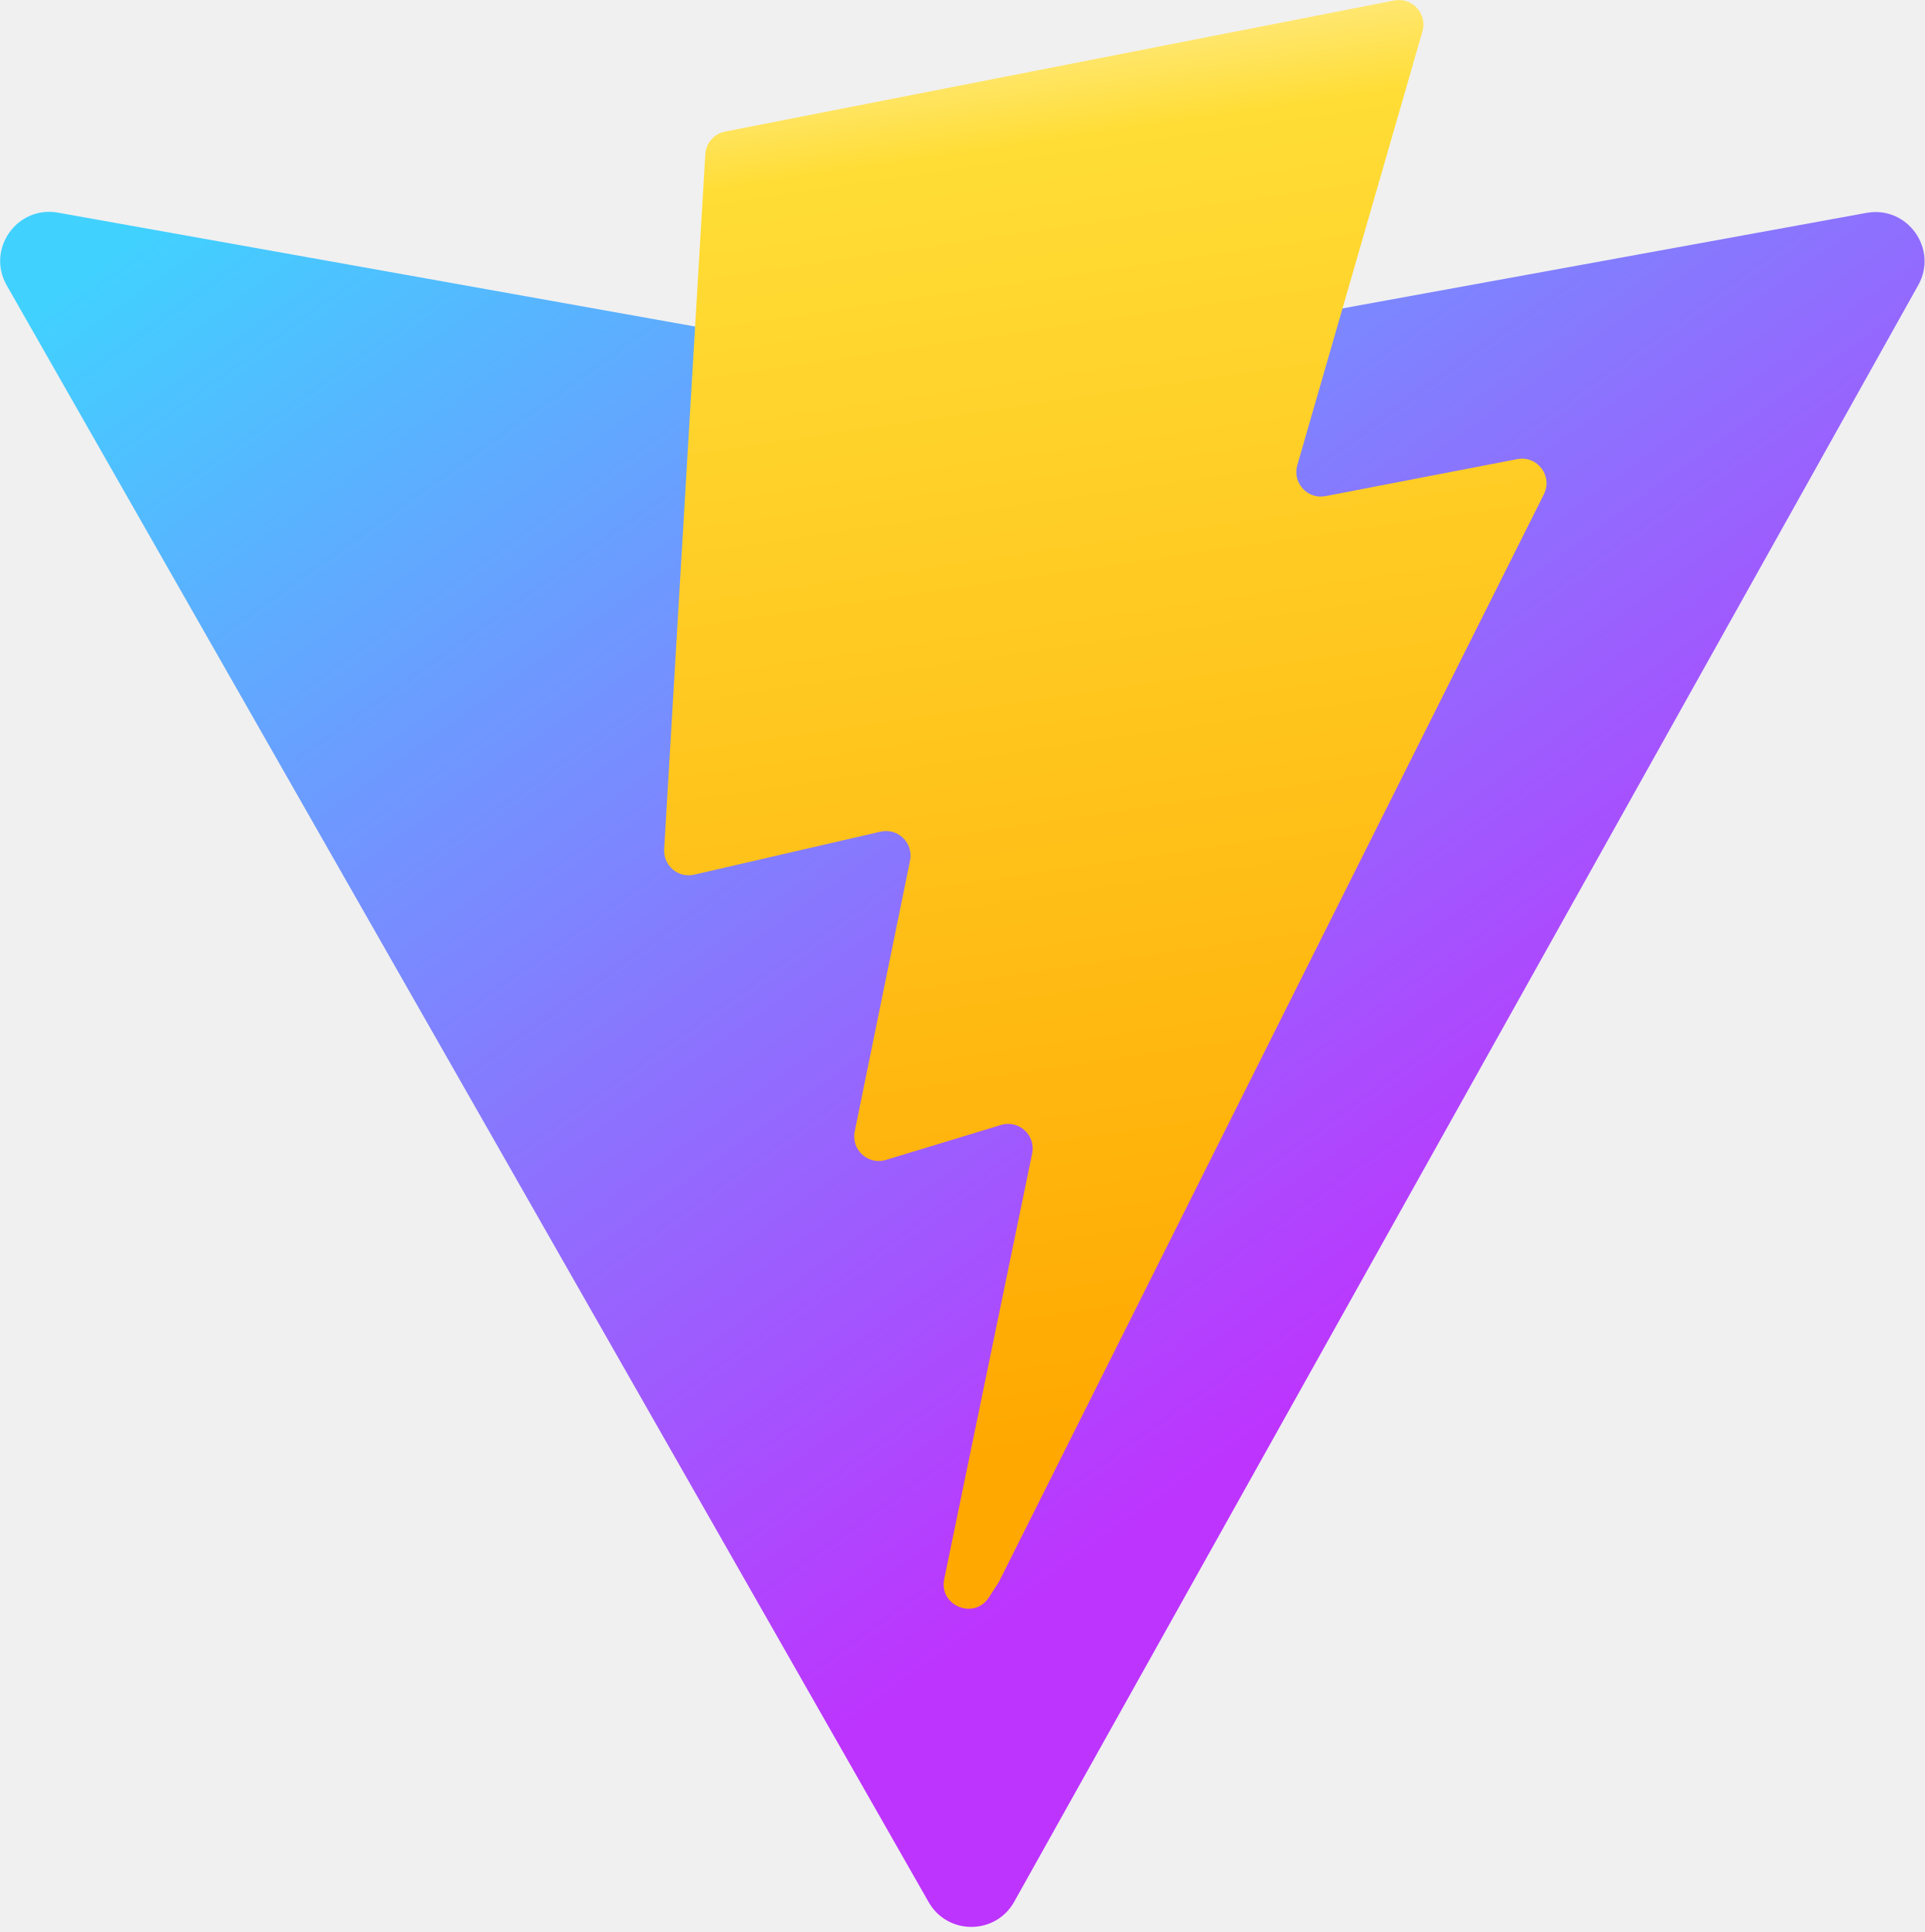
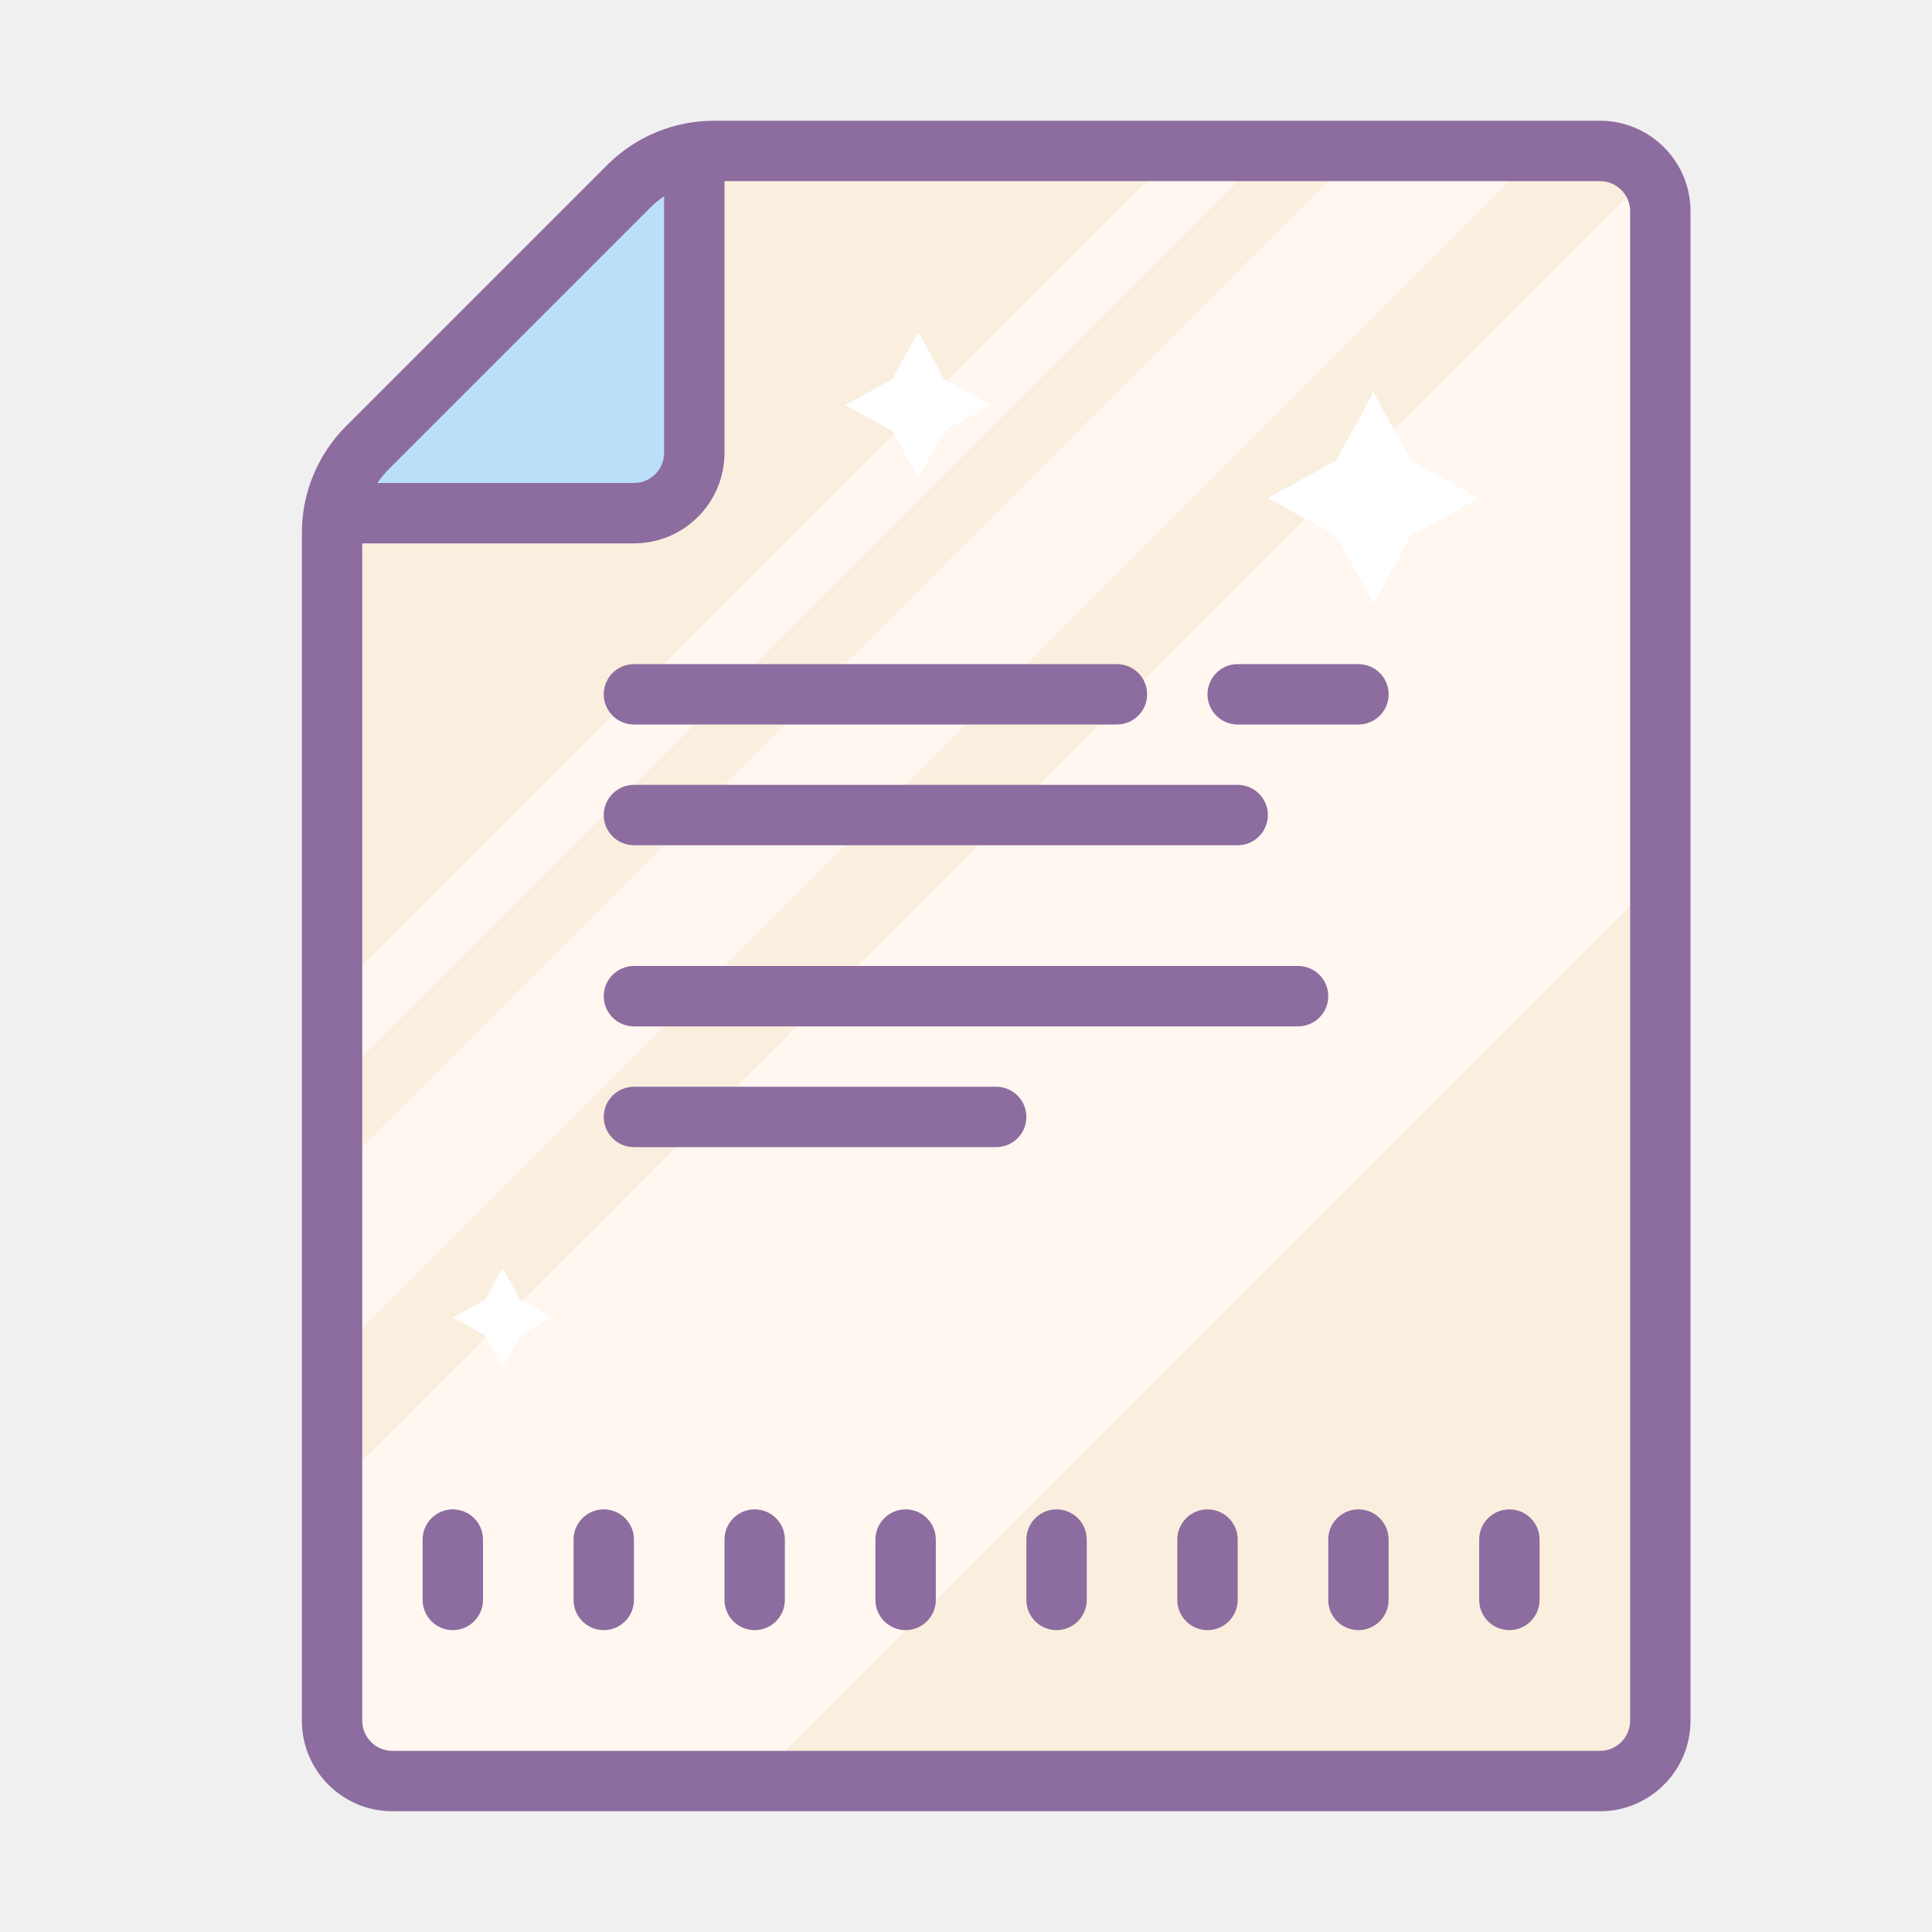
- <svg xmlns="http://www.w3.org/2000/svg" aria-hidden="true" role="img" class="iconify iconify--logos" width="31.88" height="32" preserveAspectRatio="xMidYMid meet" viewBox="0 0 256 257">
-   <defs>
-     <linearGradient id="IconifyId1813088fe1fbc01fb466" x1="-.828%" x2="57.636%" y1="7.652%" y2="78.411%">
-       <stop offset="0%" stop-color="#41D1FF" />
-       <stop offset="100%" stop-color="#BD34FE" />
-     </linearGradient>
-     <linearGradient id="IconifyId1813088fe1fbc01fb467" x1="43.376%" x2="50.316%" y1="2.242%" y2="89.03%">
-       <stop offset="0%" stop-color="#FFEA83" />
-       <stop offset="8.333%" stop-color="#FFDD35" />
-       <stop offset="100%" stop-color="#FFA800" />
-     </linearGradient>
-   </defs>
-   <path fill="url(#IconifyId1813088fe1fbc01fb466)" d="M255.153 37.938L134.897 252.976c-2.483 4.44-8.862 4.466-11.382.048L.875 37.958c-2.746-4.814 1.371-10.646 6.827-9.67l120.385 21.517a6.537 6.537 0 0 0 2.322-.004l117.867-21.483c5.438-.991 9.574 4.796 6.877 9.62Z" />
-   <path fill="url(#IconifyId1813088fe1fbc01fb467)" d="M185.432.063L96.44 17.501a3.268 3.268 0 0 0-2.634 3.014l-5.474 92.456a3.268 3.268 0 0 0 3.997 3.378l24.777-5.718c2.318-.535 4.413 1.507 3.936 3.838l-7.361 36.047c-.495 2.426 1.782 4.5 4.151 3.78l15.304-4.649c2.372-.72 4.652 1.36 4.15 3.788l-11.698 56.621c-.732 3.542 3.979 5.473 5.943 2.437l1.313-2.028l72.516-144.72c1.215-2.423-.88-5.186-3.54-4.672l-25.505 4.922c-2.396.462-4.435-1.77-3.759-4.114l16.646-57.705c.677-2.35-1.37-4.583-3.769-4.113Z" />
+ <svg xmlns="http://www.w3.org/2000/svg" x="0px" y="0px" width="100" height="100" viewBox="0 0 64 64">
+   <path fill="#faefde" d="M23.24,4.94H52a3,3,0,0,1,3,3v48a3,3,0,0,1-3,3H14a3,3,0,0,1-3-3V17.18a3,3,0,0,1,.88-2.12l9.24-9.24A3,3,0,0,1,23.24,4.94Z" />
+   <path fill="#fff7f0" d="M11 59L10.85 49.54 54.34 6.06 55 29 25 59 11 59zM10.85 39.15L45.06 4.94 50.81 5.19 11 45 10.85 39.15zM10.85 33.15L39 5 42 5 10.85 36.15 10.85 33.15z" />
+   <path fill="#fff" d="M45.5 13L46.74 15.26 49 16.5 46.74 17.74 45.5 20 44.26 17.74 42 16.5 44.26 15.26 45.5 13zM30.42 11L31.27 12.56 32.84 13.42 31.27 14.27 30.42 15.84 29.56 14.27 28 13.42 29.56 12.56 30.42 11zM16.65 42L17.23 43.06 18.3 43.65 17.23 44.23 16.65 45.3 16.07 44.23 15 43.65 16.07 43.06 16.65 42z" />
+   <path fill="#bbdef9" d="M23 5L23 17 11 17 23 5z" />
+   <path fill="#8d6c9f" d="M53,4H23.66a5,5,0,0,0-3.54,1.46l-8.66,8.66A5,5,0,0,0,10,17.66V57a3,3,0,0,0,3,3H53a3,3,0,0,0,3-3V7A3,3,0,0,0,53,4ZM21.54,6.88A3,3,0,0,1,22,6.5V15a1,1,0,0,1-1,1H12.5a3,3,0,0,1,.38-.46ZM54,57a1,1,0,0,1-1,1H13a1,1,0,0,1-1-1V18h9a3,3,0,0,0,3-3V6H53a1,1,0,0,1,1,1Z" />
+   <path fill="#8d6c9f" d="M45 22H41a1 1 0 0 0 0 2h4a1 1 0 0 0 0-2zM21 24H37a1 1 0 0 0 0-2H21a1 1 0 0 0 0 2zM21 28H41a1 1 0 0 0 0-2H21a1 1 0 0 0 0 2zM33 36H21a1 1 0 0 0 0 2H33a1 1 0 0 0 0-2zM43 32H21a1 1 0 0 0 0 2H43a1 1 0 0 0 0-2zM15 50a1 1 0 0 0-1 1v2a1 1 0 0 0 2 0V51A1 1 0 0 0 15 50zM20 50a1 1 0 0 0-1 1v2a1 1 0 0 0 2 0V51A1 1 0 0 0 20 50zM25 50a1 1 0 0 0-1 1v2a1 1 0 0 0 2 0V51A1 1 0 0 0 25 50zM30 50a1 1 0 0 0-1 1v2a1 1 0 0 0 2 0V51A1 1 0 0 0 30 50zM35 50a1 1 0 0 0-1 1v2a1 1 0 0 0 2 0V51A1 1 0 0 0 35 50zM40 50a1 1 0 0 0-1 1v2a1 1 0 0 0 2 0V51A1 1 0 0 0 40 50zM45 50a1 1 0 0 0-1 1v2a1 1 0 0 0 2 0V51A1 1 0 0 0 45 50zM50 50a1 1 0 0 0-1 1v2a1 1 0 0 0 2 0V51A1 1 0 0 0 50 50z" />
</svg>
